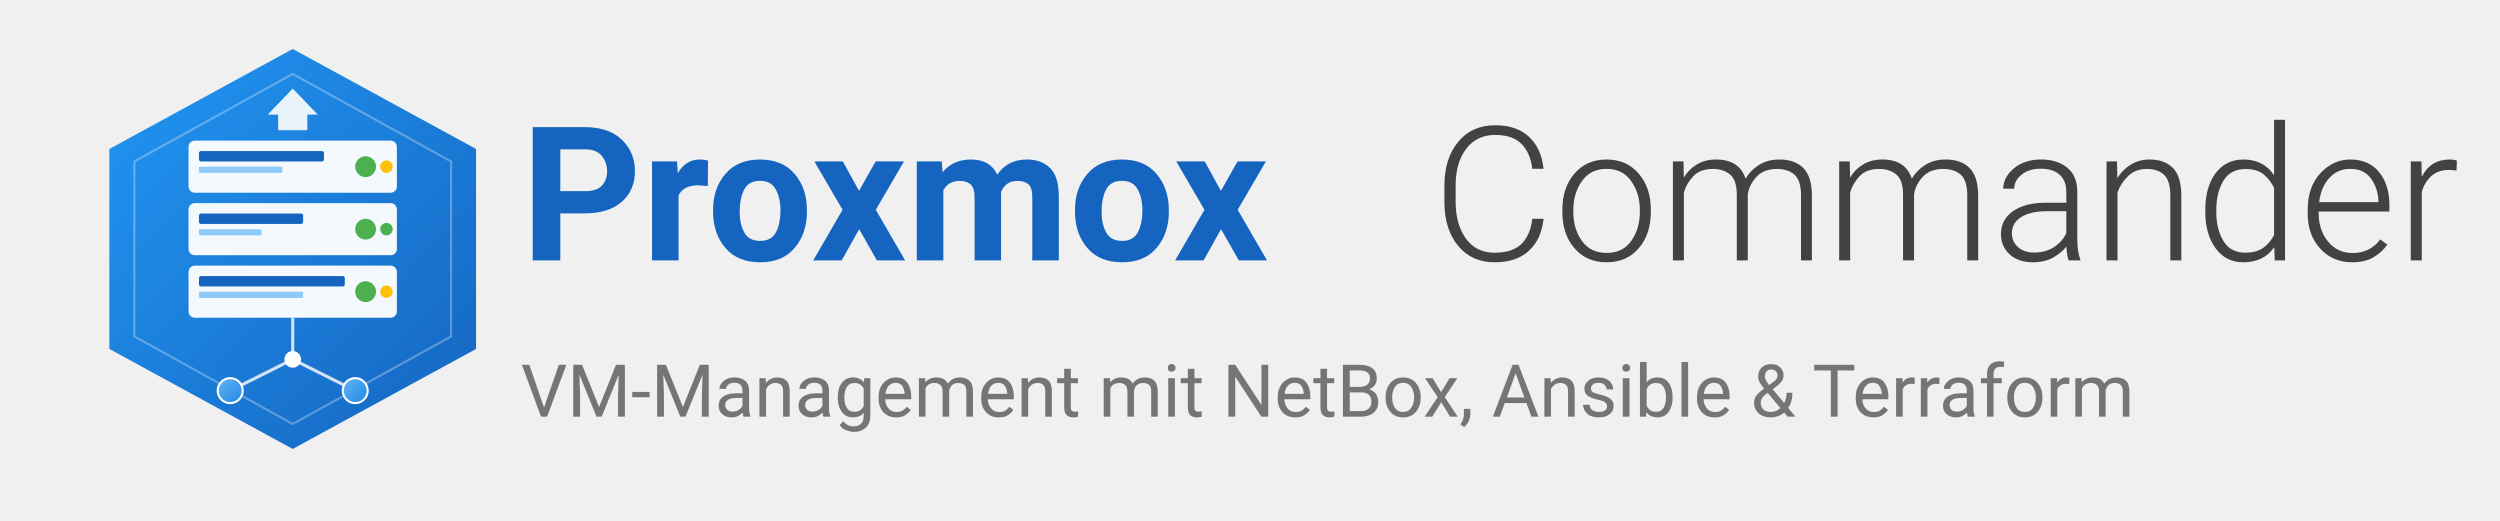
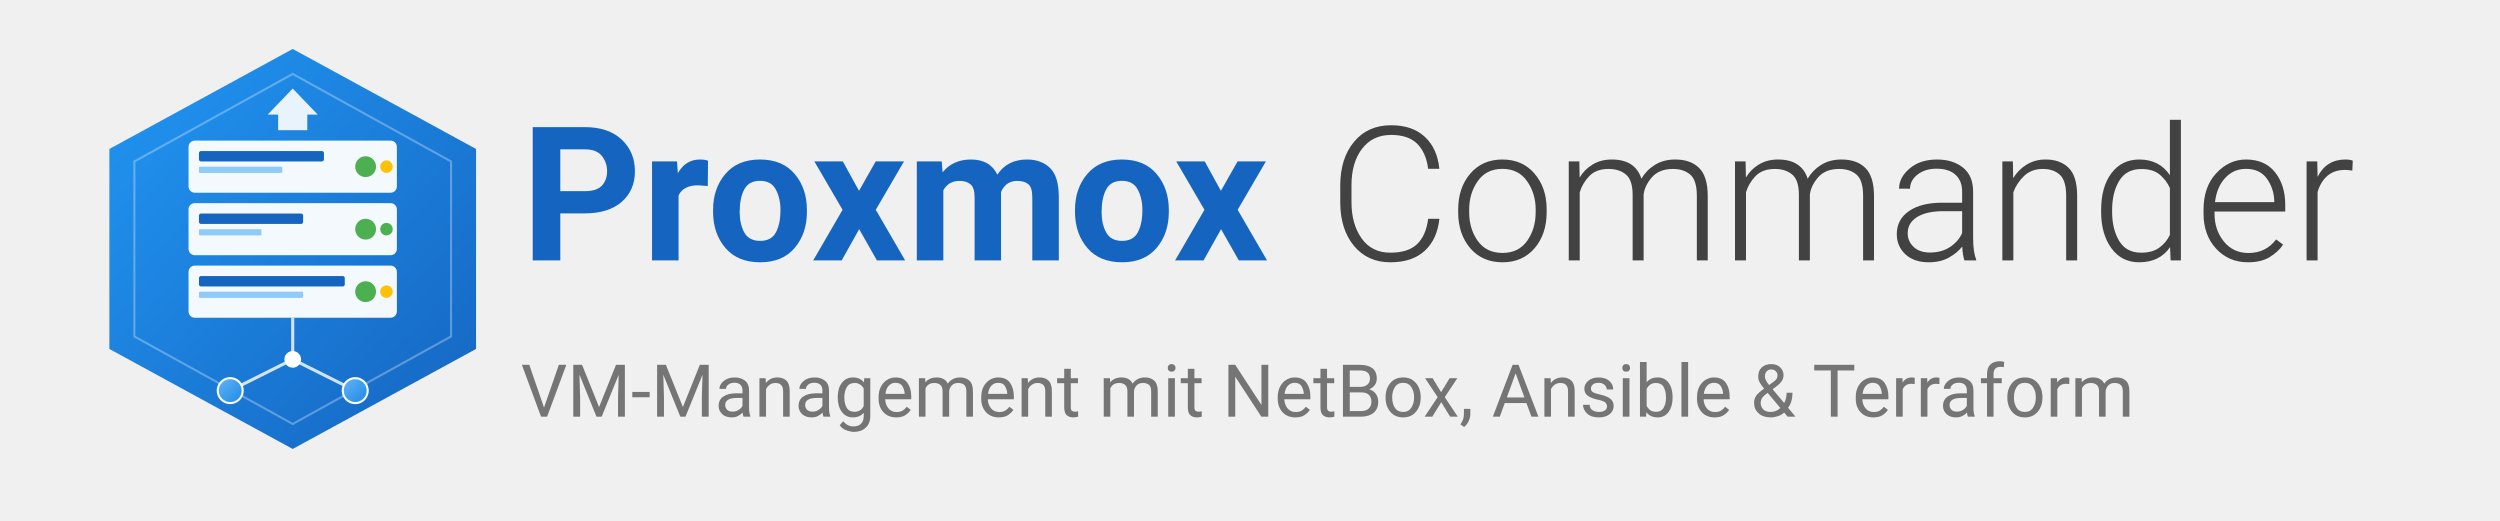
<svg xmlns="http://www.w3.org/2000/svg" viewBox="0 0 480 100" width="480" height="100">
  <defs>
    <linearGradient id="mainGrad" x1="0%" y1="0%" x2="100%" y2="100%">
      <stop offset="0%" style="stop-color:#2196F3" />
      <stop offset="100%" style="stop-color:#1565C0" />
    </linearGradient>
    <linearGradient id="accentGrad" x1="0%" y1="0%" x2="100%" y2="100%">
      <stop offset="0%" style="stop-color:#64B5F6" />
      <stop offset="100%" style="stop-color:#1E88E5" />
    </linearGradient>
  </defs>
  <g transform="translate(5, 3) scale(0.20)">
    <polygon points="256,32 432,128 432,320 256,416 80,320 80,128" fill="url(#mainGrad)" />
    <polygon points="256,56 408,140 408,308 256,392 104,308 104,140" fill="none" stroke="#ffffff" stroke-width="2" opacity="0.3" />
    <rect x="156" y="120" width="200" height="50" rx="6" fill="#ffffff" opacity="0.95" />
    <rect x="166" y="130" width="120" height="10" rx="2" fill="#1565C0" />
    <rect x="166" y="145" width="80" height="6" rx="1" fill="#90CAF9" />
    <circle cx="326" cy="145" r="10" fill="#4CAF50" />
    <circle cx="346" cy="145" r="6" fill="#FFC107" />
    <rect x="156" y="180" width="200" height="50" rx="6" fill="#ffffff" opacity="0.95" />
    <rect x="166" y="190" width="100" height="10" rx="2" fill="#1565C0" />
    <rect x="166" y="205" width="60" height="6" rx="1" fill="#90CAF9" />
    <circle cx="326" cy="205" r="10" fill="#4CAF50" />
    <circle cx="346" cy="205" r="6" fill="#4CAF50" />
    <rect x="156" y="240" width="200" height="50" rx="6" fill="#ffffff" opacity="0.95" />
    <rect x="166" y="250" width="140" height="10" rx="2" fill="#1565C0" />
    <rect x="166" y="265" width="100" height="6" rx="1" fill="#90CAF9" />
    <circle cx="326" cy="265" r="10" fill="#4CAF50" />
    <circle cx="346" cy="265" r="6" fill="#FFC107" />
    <line x1="256" y1="290" x2="256" y2="330" stroke="#ffffff" stroke-width="3" opacity="0.8" />
    <line x1="256" y1="330" x2="196" y2="360" stroke="#ffffff" stroke-width="3" opacity="0.8" />
    <line x1="256" y1="330" x2="316" y2="360" stroke="#ffffff" stroke-width="3" opacity="0.8" />
    <circle cx="256" cy="330" r="8" fill="#ffffff" />
    <circle cx="196" cy="360" r="12" fill="url(#accentGrad)" stroke="#ffffff" stroke-width="2" />
    <circle cx="316" cy="360" r="12" fill="url(#accentGrad)" stroke="#ffffff" stroke-width="2" />
    <polygon points="256,70 280,95 270,95 270,110 242,110 242,95 232,95" fill="#ffffff" opacity="0.9" />
  </g>
  <g transform="translate(100, 12)">
    <text x="0" y="38" font-family="Segoe UI, Roboto, Arial, sans-serif" font-size="36" font-weight="700" fill="#1565C0">
      Proxmox
    </text>
-     <text x="175" y="38" font-family="Segoe UI, Roboto, Arial, sans-serif" font-size="36" font-weight="300" fill="#424242">
+     <text x="155" y="38" font-family="Segoe UI, Roboto, Arial, sans-serif" font-size="36" font-weight="300" fill="#424242">
      Commander
    </text>
    <text x="0" y="68" font-family="Segoe UI, Roboto, Arial, sans-serif" font-size="14" fill="#757575">
      VM-Management mit NetBox, Ansible &amp; Terraform
    </text>
  </g>
</svg>
